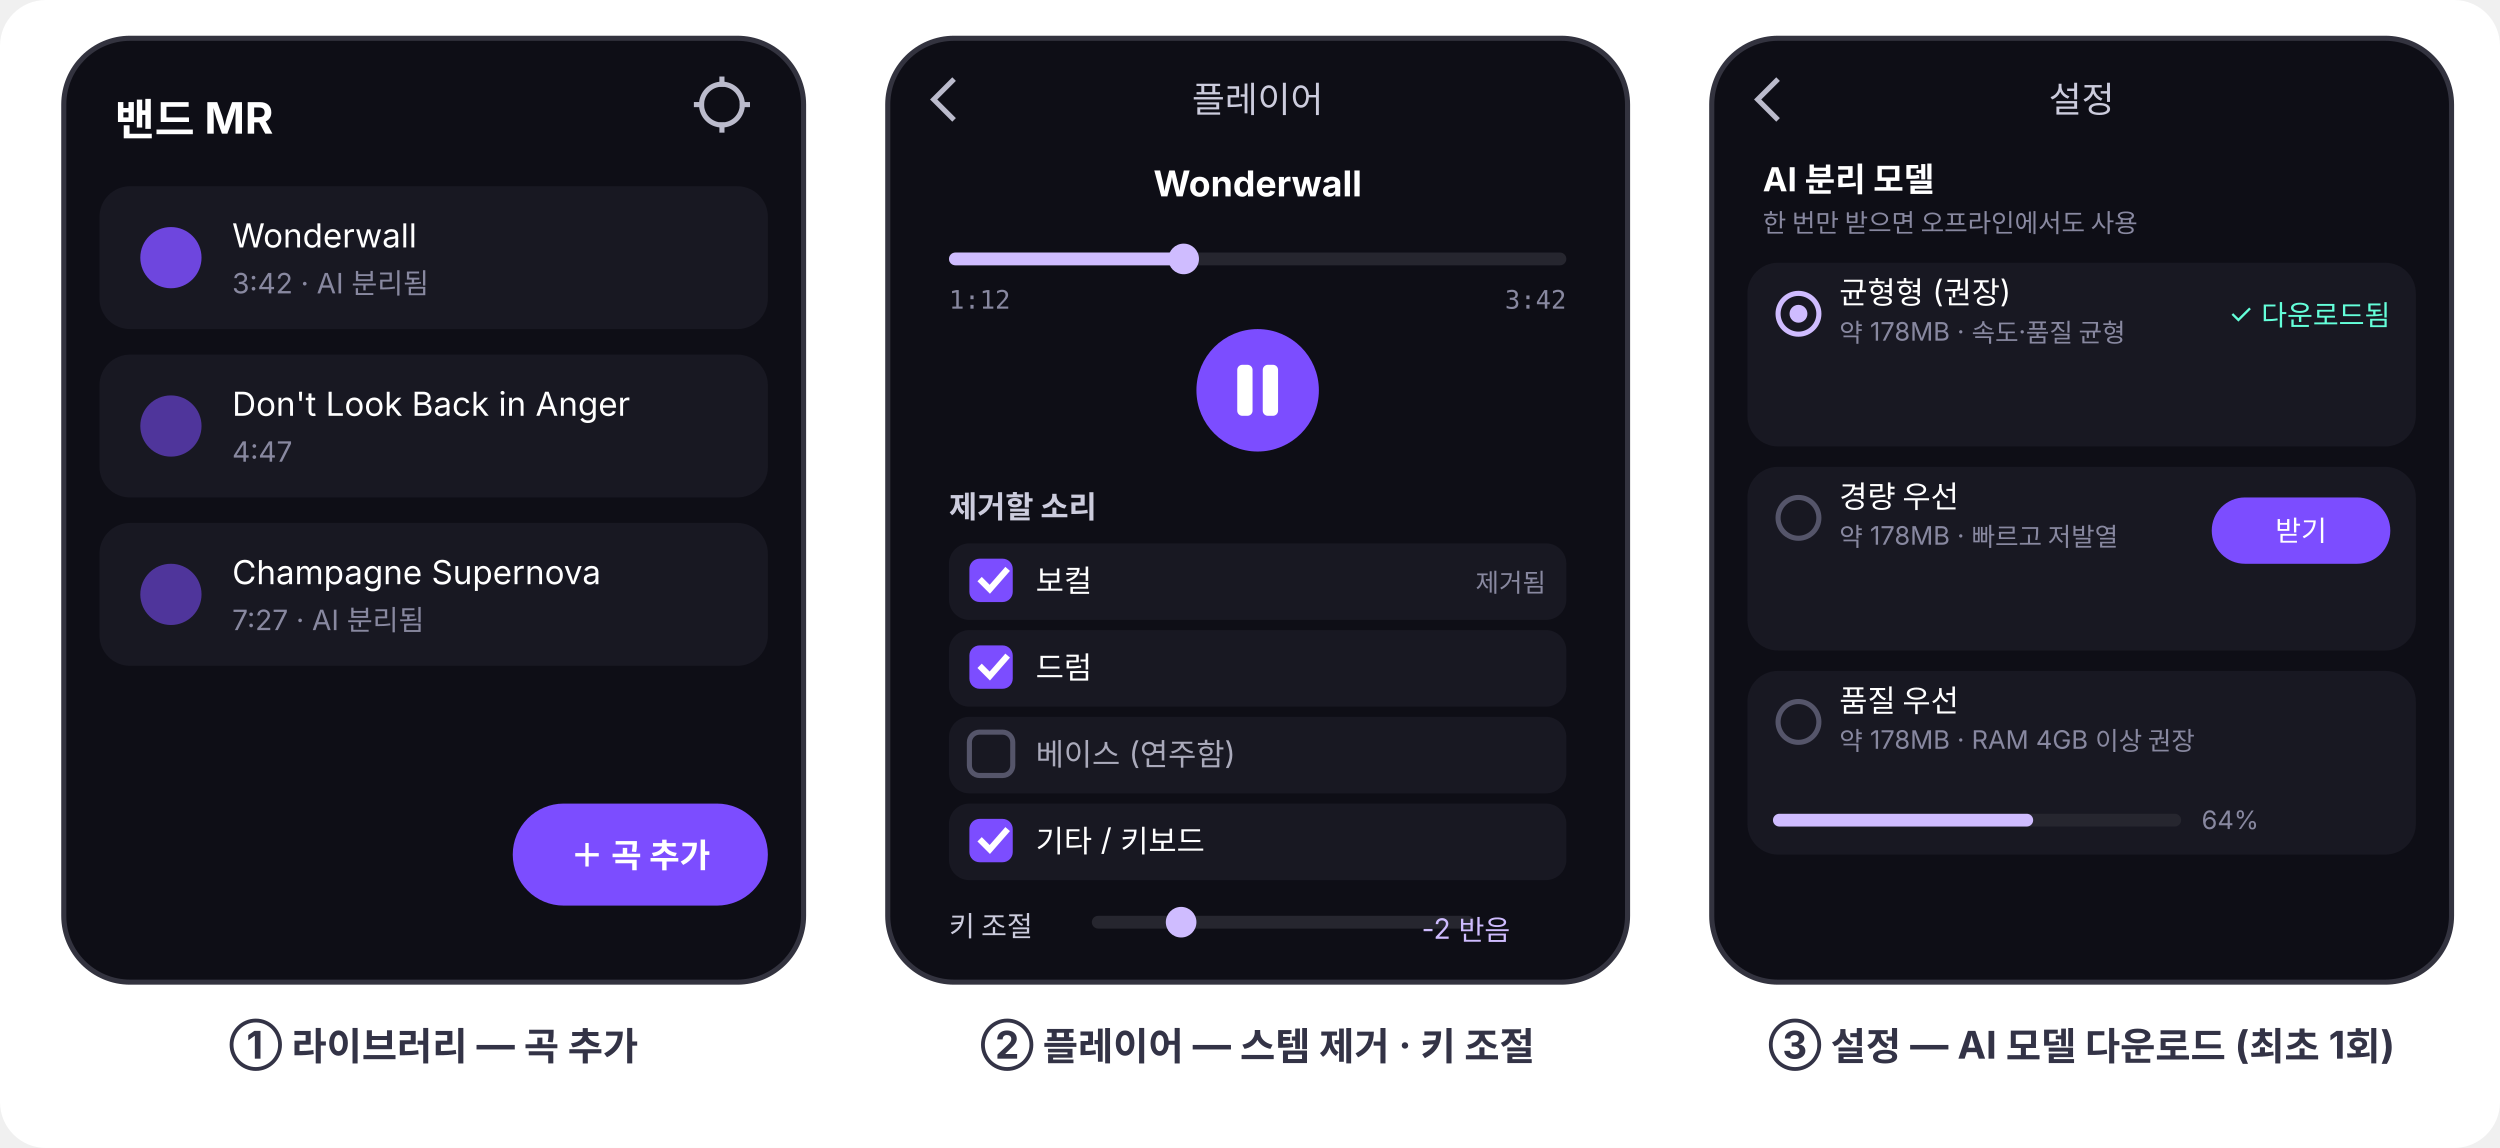
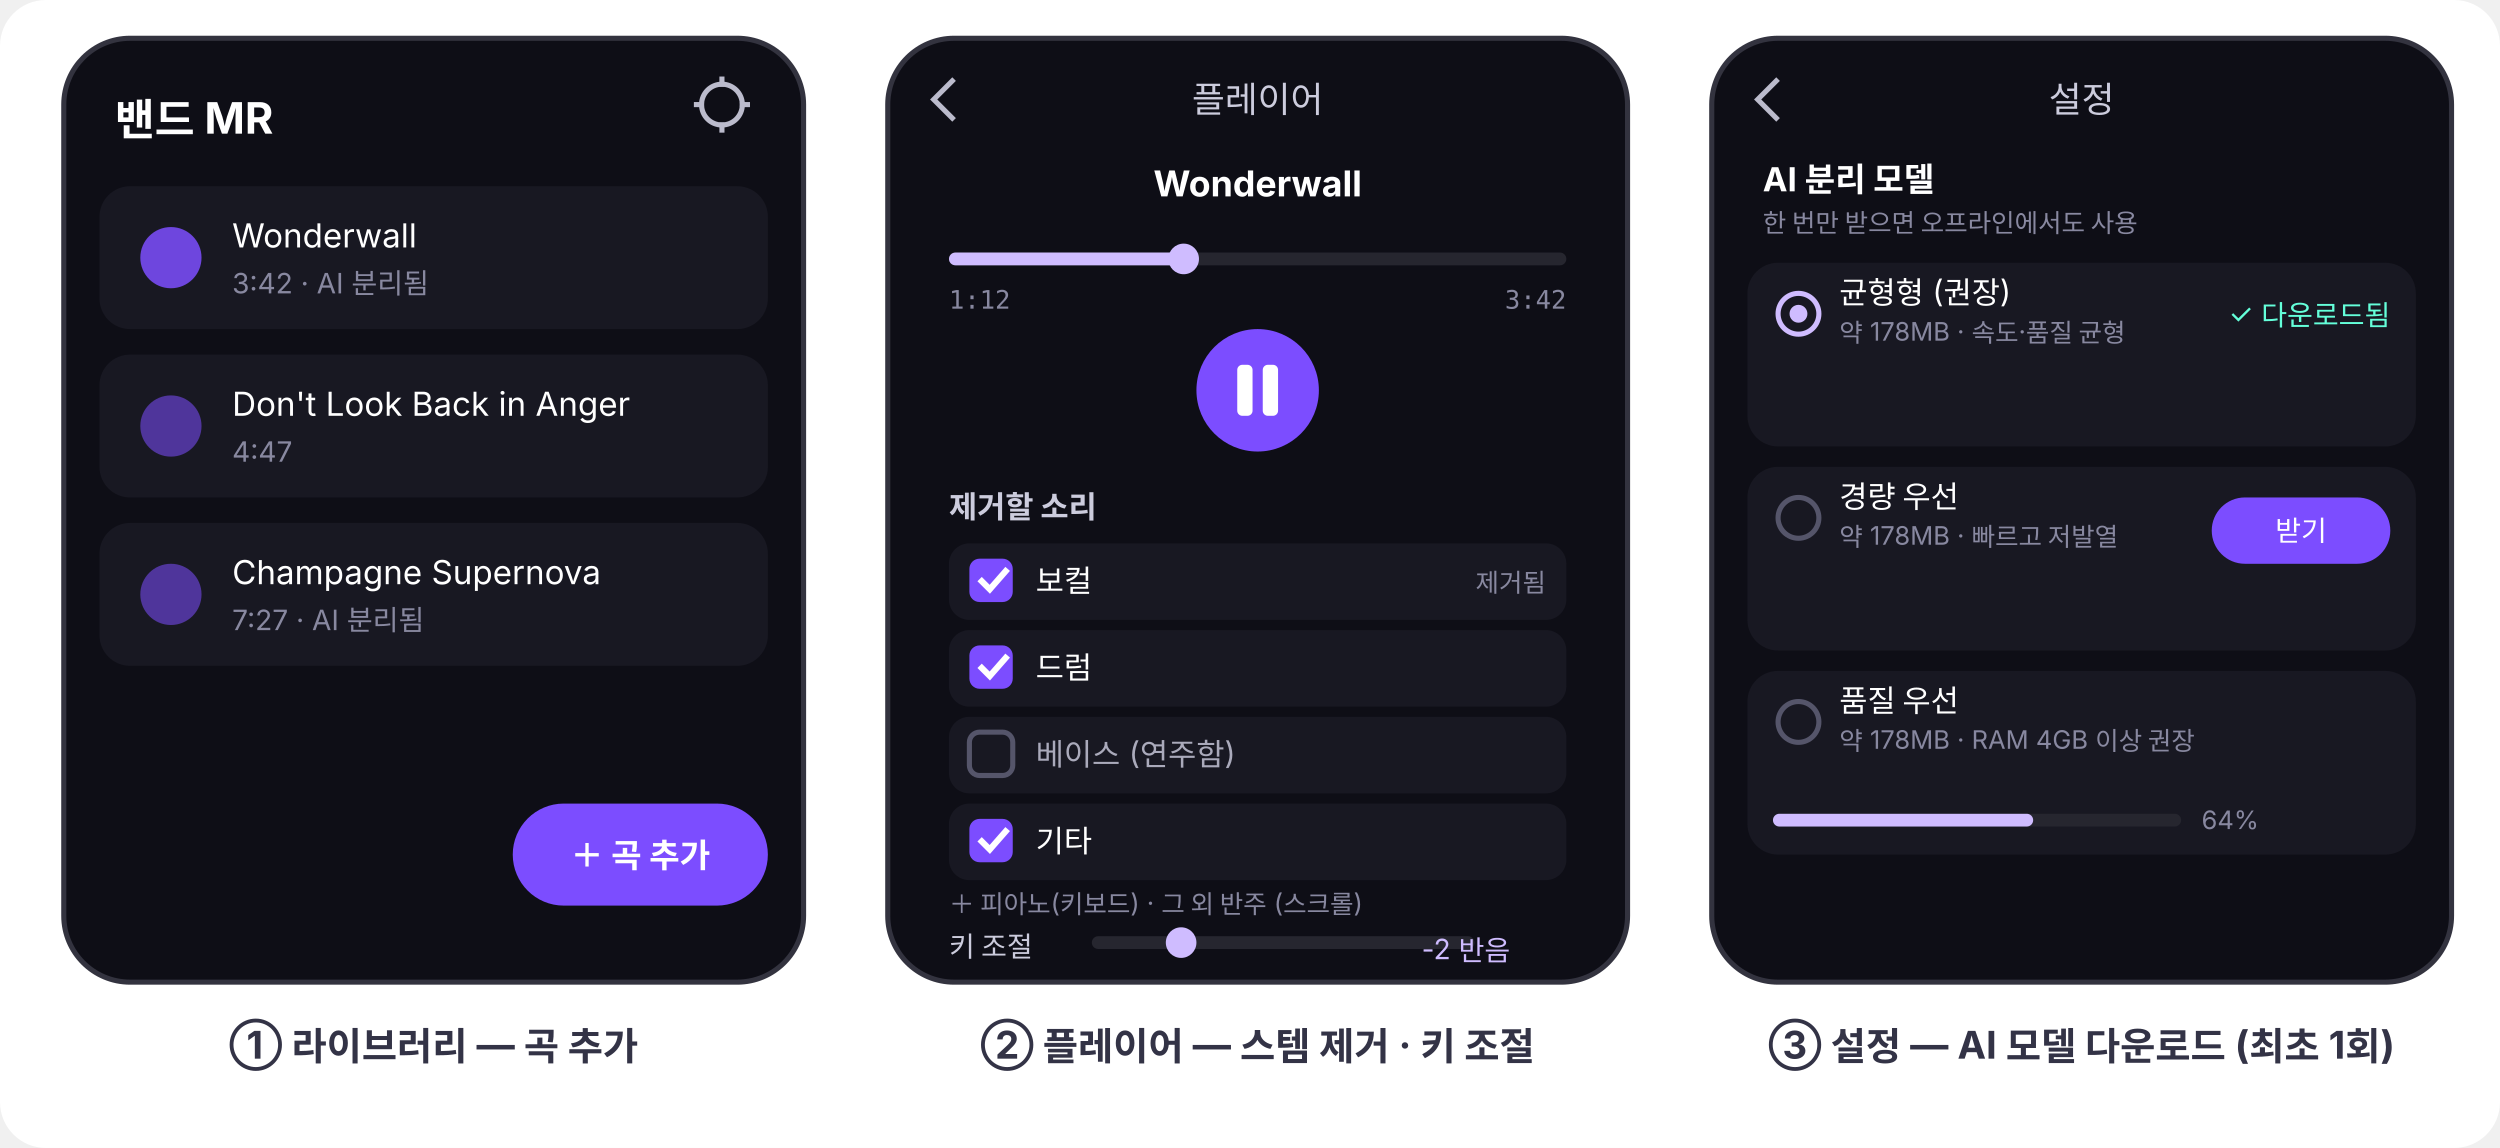
<svg xmlns="http://www.w3.org/2000/svg" width="980" height="450" viewBox="0 0 980 450">
  <rect x="0" y="0" width="980" height="450" rx="18" fill="#ffffff" />
  <g transform="translate(25,15)">
    <rect x="0" y="0" width="290" height="370" rx="26" fill="#0e0e16" stroke="#33333f" stroke-width="2" />
    <text x="20" y="38" font-family="-apple-system,'Segoe UI',sans-serif" font-size="17" font-weight="bold" fill="#ffffff">밴드 MR</text>
    <g transform="translate(258,26)">
      <circle cx="0" cy="0" r="8" fill="none" stroke="#bbbbcc" stroke-width="2" />
      <line x1="0" y1="-11" x2="0" y2="-7" stroke="#bbbbcc" stroke-width="2" />
      <line x1="0" y1="11" x2="0" y2="7" stroke="#bbbbcc" stroke-width="2" />
      <line x1="-11" y1="0" x2="-7" y2="0" stroke="#bbbbcc" stroke-width="2" />
      <line x1="11" y1="0" x2="7" y2="0" stroke="#bbbbcc" stroke-width="2" />
    </g>
    <g font-family="-apple-system,'Segoe UI',sans-serif">
      <rect x="14" y="58" width="262" height="56" rx="12" fill="#181822" />
      <circle cx="42" cy="86" r="12" fill="#7C4DFF" opacity="0.85" />
      <text x="66" y="82" font-size="13" fill="#ffffff">Wonderwall</text>
      <text x="66" y="100" font-size="11" fill="#8888a0">3:42 · AI 분리됨</text>
      <rect x="14" y="124" width="262" height="56" rx="12" fill="#181822" />
      <circle cx="42" cy="152" r="12" fill="#7C4DFF" opacity="0.55" />
      <text x="66" y="148" font-size="13" fill="#ffffff">Don't Look Back in Anger</text>
      <text x="66" y="166" font-size="11" fill="#8888a0">4:47</text>
      <rect x="14" y="190" width="262" height="56" rx="12" fill="#181822" />
      <circle cx="42" cy="218" r="12" fill="#7C4DFF" opacity="0.55" />
      <text x="66" y="214" font-size="13" fill="#ffffff">Champagne Supernova</text>
      <text x="66" y="232" font-size="11" fill="#8888a0">7:27 · AI 분리됨</text>
    </g>
    <rect x="176" y="300" width="100" height="40" rx="20" fill="#7C4DFF" />
    <text x="226" y="325" font-family="-apple-system,'Segoe UI',sans-serif" font-size="13" font-weight="bold" fill="#ffffff" text-anchor="middle">＋ 곡 추가</text>
    <text x="145" y="400" font-family="-apple-system,'Segoe UI',sans-serif" font-size="15" font-weight="bold" fill="#333346" text-anchor="middle">① 라이브러리 — 곡 추가</text>
  </g>
  <g transform="translate(348,15)">
    <rect x="0" y="0" width="290" height="370" rx="26" fill="#0e0e16" stroke="#33333f" stroke-width="2" />
    <polyline points="26,32 18,24 26,16" fill="none" stroke="#bbbbcc" stroke-width="2" />
    <text x="145" y="29" font-family="-apple-system,'Segoe UI',sans-serif" font-size="14" fill="#ccccdd" text-anchor="middle">플레이어</text>
    <text x="145" y="62" font-family="-apple-system,'Segoe UI',sans-serif" font-size="14" font-weight="bold" fill="#ffffff" text-anchor="middle">Wonderwall</text>
    <rect x="24" y="84" width="242" height="5" rx="2.5" fill="#26262f" />
    <rect x="24" y="84" width="92" height="5" rx="2.5" fill="#CFBCFF" />
    <circle cx="116" cy="86.5" r="6" fill="#CFBCFF" />
    <text x="24" y="106" font-family="monospace" font-size="10" fill="#8888a0">1:12</text>
    <text x="266" y="106" font-family="monospace" font-size="10" fill="#8888a0" text-anchor="end">3:42</text>
    <circle cx="145" cy="138" r="24" fill="#7C4DFF" />
    <rect x="137" y="128" width="6" height="20" rx="2" fill="#ffffff" />
    <rect x="147" y="128" width="6" height="20" rx="2" fill="#ffffff" />
    <text x="24" y="188" font-family="-apple-system,'Segoe UI',sans-serif" font-size="12" font-weight="bold" fill="#ccccdd">제거할 소리</text>
    <g font-family="-apple-system,'Segoe UI',sans-serif" font-size="12">
      <rect x="24" y="198" width="242" height="30" rx="8" fill="#181822" />
      <rect x="32" y="204" width="17" height="17" rx="4" fill="#7C4DFF" />
      <path d="M36 212 l4 4 l7 -8" stroke="#ffffff" stroke-width="2.4" fill="none" />
      <text x="58" y="217" fill="#ffffff">보컬</text>
      <text x="258" y="217" font-size="10" fill="#8888a0" text-anchor="end">제거됨</text>
      <rect x="24" y="232" width="242" height="30" rx="8" fill="#181822" />
      <rect x="32" y="238" width="17" height="17" rx="4" fill="#7C4DFF" />
      <path d="M36 246 l4 4 l7 -8" stroke="#ffffff" stroke-width="2.4" fill="none" />
      <text x="58" y="251" fill="#ffffff">드럼</text>
      <rect x="24" y="266" width="242" height="30" rx="8" fill="#181822" />
      <rect x="32" y="272" width="17" height="17" rx="4" fill="none" stroke="#55556a" stroke-width="2" />
      <text x="58" y="285" fill="#aaaaBB">베이스 (연주함)</text>
      <rect x="24" y="300" width="242" height="30" rx="8" fill="#181822" />
      <rect x="32" y="306" width="17" height="17" rx="4" fill="#7C4DFF" />
      <path d="M36 314 l4 4 l7 -8" stroke="#ffffff" stroke-width="2.4" fill="none" />
-       <text x="58" y="319" fill="#ffffff">기타 / 키보드</text>
+       <text x="58" y="319" fill="#ffffff">기타</text>
+       <text x="24" y="343" font-size="10" fill="#8888a0">＋ 피아노(키보드) · 그 외 반주 (스크롤)</text>
    </g>
    <g font-family="-apple-system,'Segoe UI',sans-serif" font-size="11">
-       <text x="24" y="352" fill="#ccccdd">키 조절</text>
-       <rect x="80" y="344" width="150" height="5" rx="2.5" fill="#26262f" />
-       <circle cx="115" cy="346.5" r="6" fill="#CFBCFF" />
-       <text x="244" y="353" fill="#CFBCFF" text-anchor="end">-2 반음</text>
+       <text x="24" y="360" fill="#ccccdd">키 조절</text>
+       <rect x="80" y="352" width="150" height="5" rx="2.5" fill="#26262f" />
+       <circle cx="115" cy="354.5" r="6" fill="#CFBCFF" />
+       <text x="244" y="361" fill="#CFBCFF" text-anchor="end">-2 반음</text>
    </g>
    <text x="145" y="400" font-family="-apple-system,'Segoe UI',sans-serif" font-size="15" font-weight="bold" fill="#333346" text-anchor="middle">② 플레이어 — 스템 제거 · 키 조절</text>
  </g>
  <g transform="translate(671,15)">
    <rect x="0" y="0" width="290" height="370" rx="26" fill="#0e0e16" stroke="#33333f" stroke-width="2" />
    <polyline points="26,32 18,24 26,16" fill="none" stroke="#bbbbcc" stroke-width="2" />
    <text x="145" y="29" font-family="-apple-system,'Segoe UI',sans-serif" font-size="14" fill="#ccccdd" text-anchor="middle">설정</text>
    <text x="20" y="60" font-family="-apple-system,'Segoe UI',sans-serif" font-size="13" font-weight="bold" fill="#ffffff">AI 분리 모델</text>
    <text x="20" y="76" font-family="-apple-system,'Segoe UI',sans-serif" font-size="10" fill="#8888a0">한 번만 받으면 오프라인에서도 사용</text>
    <g font-family="-apple-system,'Segoe UI',sans-serif">
      <rect x="14" y="88" width="262" height="72" rx="12" fill="#181822" />
      <circle cx="34" cy="108" r="8" fill="none" stroke="#CFBCFF" stroke-width="2" />
      <circle cx="34" cy="108" r="3.5" fill="#CFBCFF" />
      <text x="50" y="104" font-size="12" fill="#ffffff">균형형 (권장)</text>
      <text x="50" y="119" font-size="10" fill="#8888a0">약 178MB · 속도·품질 균형</text>
      <text x="266" y="112" font-size="11" fill="#64FFDA" text-anchor="end">✓ 다운로드됨</text>
      <rect x="14" y="168" width="262" height="72" rx="12" fill="#181822" />
      <circle cx="34" cy="188" r="8" fill="none" stroke="#55556a" stroke-width="2" />
      <text x="50" y="184" font-size="12" fill="#ffffff">경량 우선</text>
      <text x="50" y="199" font-size="10" fill="#8888a0">약 178MB · 빠르고 저발열</text>
      <rect x="196" y="180" width="70" height="26" rx="13" fill="#7C4DFF" />
      <text x="231" y="197" font-size="11" fill="#ffffff" text-anchor="middle">받기</text>
      <rect x="14" y="248" width="262" height="72" rx="12" fill="#181822" />
      <circle cx="34" cy="268" r="8" fill="none" stroke="#55556a" stroke-width="2" />
      <text x="50" y="264" font-size="12" fill="#ffffff">품질 우선</text>
      <text x="50" y="279" font-size="10" fill="#8888a0">약 178MB · RAM 4GB 이상 권장</text>
      <rect x="24" y="304" width="160" height="5" rx="2.5" fill="#26262f" />
      <rect x="24" y="304" width="102" height="5" rx="2.5" fill="#CFBCFF" />
      <text x="192" y="310" font-size="10" fill="#8888a0">64%</text>
    </g>
    <text x="145" y="400" font-family="-apple-system,'Segoe UI',sans-serif" font-size="15" font-weight="bold" fill="#333346" text-anchor="middle">③ 설정 — AI 모델 다운로드 (최초 1회)</text>
  </g>
</svg>
